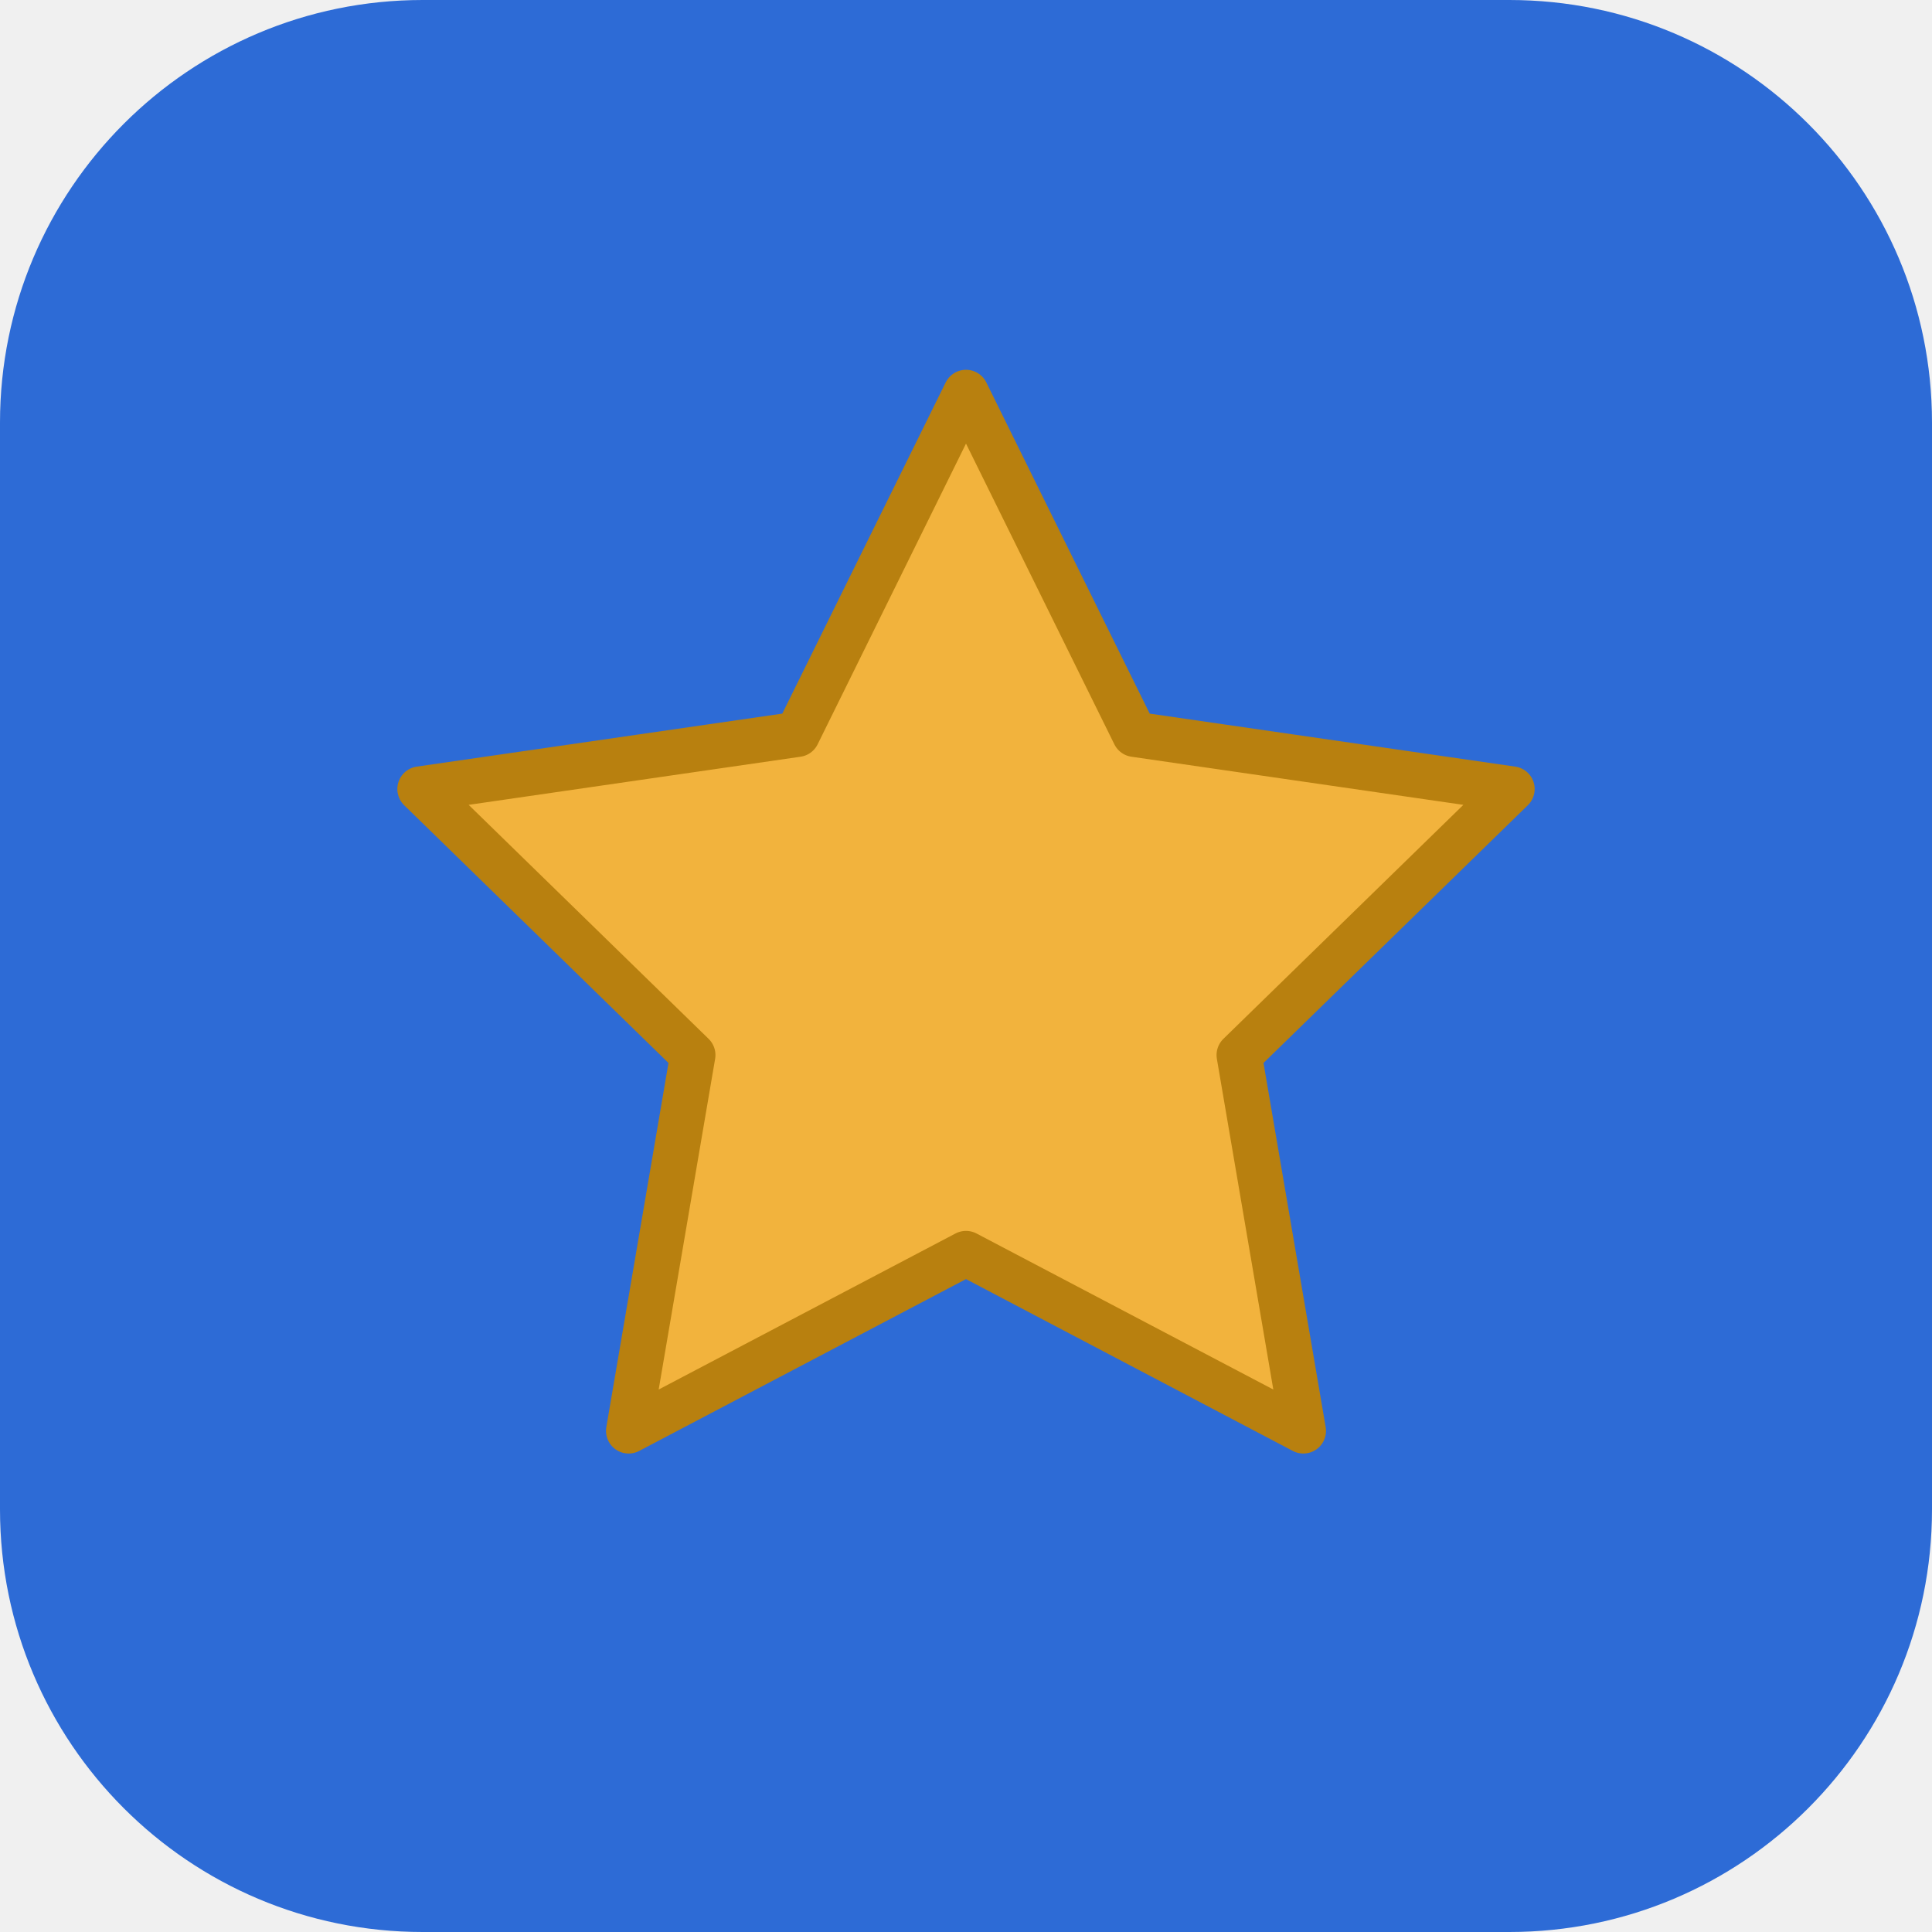
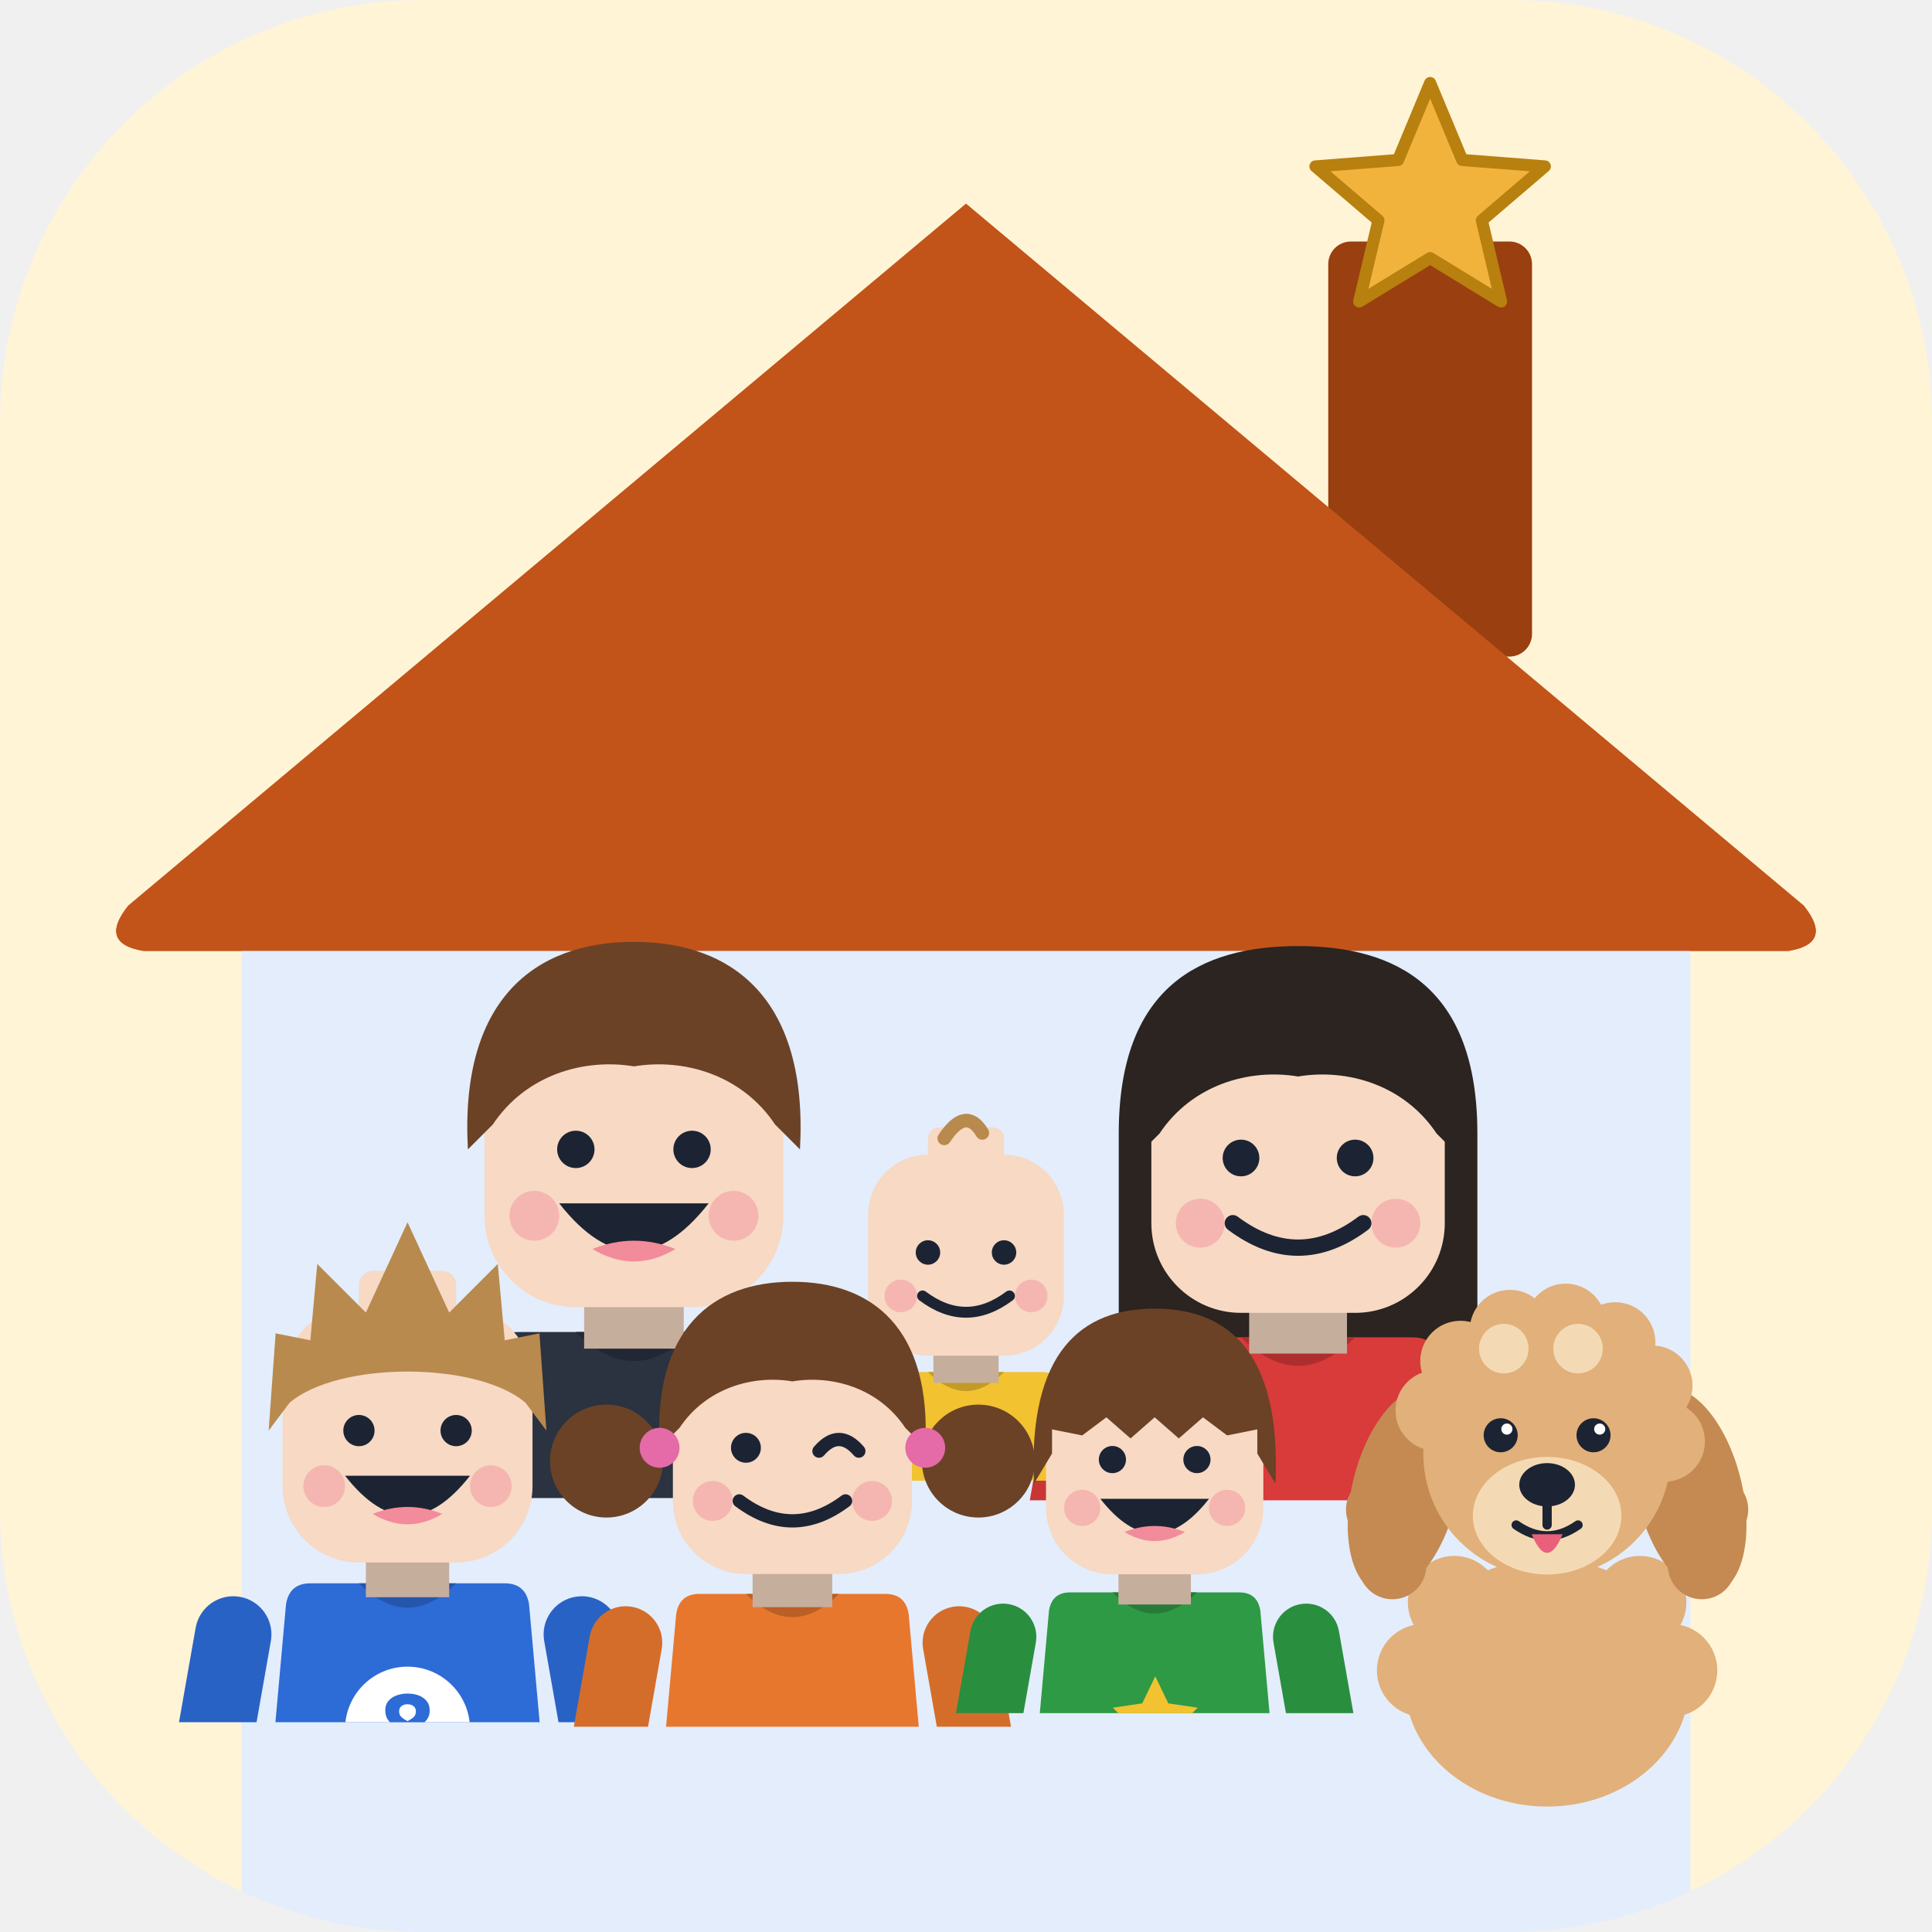
<svg xmlns="http://www.w3.org/2000/svg" viewBox="0 0 512 512">
-   <rect width="512" height="512" rx="112" fill="#2D6BD6" />
-   <path d="M256 104l44.7 90.6 100 14.5-72.3 70.5 17 99.6L256 332.2 166.6 379.2l17-99.6-72.3-70.5 100-14.5z" fill="#F2B33D" stroke="#B8800F" stroke-width="12" stroke-linejoin="round" />
+   <defs>
+     <clipPath id="rc">
+       <rect width="512" height="512" rx="112" />
+     </clipPath>
+   </defs>
+   <g clip-path="url(#rc)">
+     <rect width="512" height="512" fill="#FFF4D6" />
+     <rect x="352" y="64" width="54" height="110" rx="6" fill="#9A3F10" />
+     <path d="M379.0 22.0L387.5 42.4L409.4 44.1L392.7 58.4L397.8 79.9L379.0 68.4L360.2 79.9L365.3 58.4L348.6 44.1L370.5 42.4Z" fill="#F2B33D" stroke="#B8800F" stroke-width="3.2" stroke-linejoin="round" />
+     <path d="M256 54L478 240Q486 250 474 252L38 252Q26 250 34 240Z" fill="#C2541A" />
+     <rect x="64" y="228" width="384" height="300" fill="#E3EDFC" />
+     <path d="M256 54L478 240Q486 250 474 252L38 252Q26 250 34 240Z" fill="#C2541A" />
+     <svg x="64" y="150" width="384" height="362" viewBox="0 0 384 362" overflow="hidden">
+       <path d="M0 102L384 102L384 362L0 362Z" fill="none" />
+       <svg x="20.4" y="60" width="167.2" height="187" viewBox="24 -14 152 170" overflow="hidden">
+         <defs>
+           <clipPath id="cpapa12">
+             <path d="M72 116L128 116Q134 116 135 122L142 200L58 200L65 122Q66 116 72 116Z" />
+           </clipPath>
+         </defs>
+         <rect x="60" y="196" width="80" height="16" rx="4" fill="#3F5E8C" />
+         <rect x="62" y="206" width="36" height="64" rx="4" fill="#3F5E8C" />
+         <rect x="102" y="206" width="36" height="64" rx="4" fill="#3F5E8C" />
+         <path d="M100 212V270" stroke="#2f4769" stroke-width="3" />
+         <path d="M58 264h42v12q0 8-8 8h-26q-8 0-8-8z" fill="#F4F6F9" stroke="#b7b9bb" stroke-width="2" />
+         <path d="M100 264h42v12q0 8-8 8h-26q-8 0-8-8z" fill="#F4F6F9" stroke="#b7b9bb" stroke-width="2" />
+         <rect x="60" y="279" width="38" height="4" fill="#b7b9bb" />
+         <rect x="102" y="279" width="38" height="4" fill="#b7b9bb" />
+         <rect x="40" y="120" width="22" height="66" rx="11" fill="#282e3b" transform="rotate(10 52 124)" />
+         <rect x="138" y="120" width="22" height="66" rx="11" fill="#282e3b" transform="rotate(-10 148 124)" />
+         <circle cx="40" cy="192" r="12" fill="#F7D9C4" />
+         <circle cx="40" cy="194" r="5" fill="#c6ae9d" />
+         <circle cx="160" cy="192" r="12" fill="#F7D9C4" />
+         <circle cx="160" cy="194" r="5" fill="#c6ae9d" />
+         <path d="M72 116L128 116Q134 116 135 122L142 200L58 200L65 122Q66 116 72 116Z" fill="#2B3240" />
+         <path d="M86 116Q100 130 114 116Z" fill="#222833" />
+         <rect x="88" y="102" width="24" height="18" fill="#c6ae9d" />
+         <rect x="86" y="26" width="28" height="16" rx="4" fill="#F7D9C4" />
+         <rect x="64" y="36" width="72" height="74" rx="22" fill="#F7D9C4" />
+         <circle cx="76" cy="88" r="6" fill="#F28B9A" opacity=".45" />
+         <circle cx="124" cy="88" r="6" fill="#F28B9A" opacity=".45" />
+         <circle cx="86" cy="72" r="4.5" fill="#1C2433" />
+         <circle cx="114" cy="72" r="4.5" fill="#1C2433" />
+         <path d="M82 85Q100 108 118 85Z" fill="#1C2433" />
+         <path d="M90 96Q100 102 110 96Q100 92 90 96Z" fill="#F28B9A" />
+         <path d="M60 72C58 36 76 22 100 22C124 22 142 36 140 72L134 66C126 54 112 50 100 52C88 50 74 54 66 66Z" fill="#6B4226" />
+       </svg>
+       <svg x="197.92" y="64" width="164.16" height="183.6" viewBox="24 -14 152 170" overflow="hidden">
+         <defs>
+           <clipPath id="cmama13">
+             <path d="M72 116L128 116Q134 116 135 122L142 200L58 200L65 122Q66 116 72 116Z" />
+           </clipPath>
+         </defs>
+         <path d="M56 150L56 66C56 30 76 20 100 20C124 20 144 30 144 66L144 150Q100 160 56 150Z" fill="#2B2420" />
+         <rect x="60" y="196" width="80" height="16" rx="4" fill="#3F5E8C" />
+         <rect x="62" y="206" width="36" height="64" rx="4" fill="#3F5E8C" />
+         <rect x="102" y="206" width="36" height="64" rx="4" fill="#3F5E8C" />
+         <path d="M100 212V270" stroke="#2f4769" stroke-width="3" />
+         <path d="M58 264h42v12q0 8-8 8h-26q-8 0-8-8z" fill="#F4F6F9" stroke="#b7b9bb" stroke-width="2" />
+         <path d="M100 264h42v12q0 8-8 8h-26q-8 0-8-8z" fill="#F4F6F9" stroke="#b7b9bb" stroke-width="2" />
+         <rect x="60" y="279" width="38" height="4" fill="#b7b9bb" />
+         <rect x="102" y="279" width="38" height="4" fill="#b7b9bb" />
+         <rect x="40" y="120" width="22" height="66" rx="11" fill="#c83535" transform="rotate(10 52 124)" />
+         <rect x="138" y="120" width="22" height="66" rx="11" fill="#c83535" transform="rotate(-10 148 124)" />
+         <circle cx="40" cy="192" r="12" fill="#F7D9C4" />
+         <circle cx="40" cy="194" r="5" fill="#c6ae9d" />
+         <circle cx="160" cy="192" r="12" fill="#F7D9C4" />
+         <circle cx="160" cy="194" r="5" fill="#c6ae9d" />
+         <path d="M72 116L128 116Q134 116 135 122L142 200L58 200L65 122Q66 116 72 116Z" fill="#D93A3A" />
+         <path d="M86 116Q100 130 114 116Z" fill="#ae2e2e" />
+         <rect x="88" y="102" width="24" height="18" fill="#c6ae9d" />
+         <rect x="86" y="26" width="28" height="16" rx="4" fill="#F7D9C4" />
+         <rect x="64" y="36" width="72" height="74" rx="22" fill="#F7D9C4" />
+         <circle cx="76" cy="88" r="6" fill="#F28B9A" opacity=".45" />
+         <circle cx="124" cy="88" r="6" fill="#F28B9A" opacity=".45" />
+         <circle cx="86" cy="72" r="4.5" fill="#1C2433" />
+         <circle cx="114" cy="72" r="4.5" fill="#1C2433" />
+         <path d="M84 88Q100 100 116 88" fill="none" stroke="#1C2433" stroke-width="4" stroke-linecap="round" />
+         <path d="M60 72C58 36 76 22 100 22C124 22 142 36 140 72L134 66C126 54 112 50 100 52C88 50 74 54 66 66Z" fill="#2B2420" />
+       </svg>
+       <svg x="137.28" y="120" width="109.44" height="122.4" viewBox="24 -14 152 170" overflow="hidden">
+         <defs>
+           <clipPath id="cmaxim14">
+             <path d="M72 116L128 116Q134 116 135 122L142 200L58 200L65 122Q66 116 72 116Z" />
+           </clipPath>
+         </defs>
+         <rect x="60" y="196" width="80" height="16" rx="4" fill="#3F5E8C" />
+         <rect x="62" y="206" width="36" height="64" rx="4" fill="#3F5E8C" />
+         <rect x="102" y="206" width="36" height="64" rx="4" fill="#3F5E8C" />
+         <path d="M100 212V270" stroke="#2f4769" stroke-width="3" />
+         <path d="M58 264h42v12q0 8-8 8h-26q-8 0-8-8z" fill="#F4F6F9" stroke="#b7b9bb" stroke-width="2" />
+         <path d="M100 264h42v12q0 8-8 8h-26q-8 0-8-8z" fill="#F4F6F9" stroke="#b7b9bb" stroke-width="2" />
+         <rect x="60" y="279" width="38" height="4" fill="#b7b9bb" />
+         <rect x="102" y="279" width="38" height="4" fill="#b7b9bb" />
+         <rect x="40" y="120" width="22" height="66" rx="11" fill="#dfb22c" transform="rotate(10 52 124)" />
+         <rect x="138" y="120" width="22" height="66" rx="11" fill="#dfb22c" transform="rotate(-10 148 124)" />
+         <circle cx="40" cy="192" r="12" fill="#F7D9C4" />
+         <circle cx="40" cy="194" r="5" fill="#c6ae9d" />
+         <circle cx="160" cy="192" r="12" fill="#F7D9C4" />
+         <circle cx="160" cy="194" r="5" fill="#c6ae9d" />
+         <path d="M72 116L128 116Q134 116 135 122L142 200L58 200L65 122Q66 116 72 116Z" fill="#F2C230" />
+         <path d="M86 116Q100 130 114 116Z" fill="#c29b26" />
+         <rect x="88" y="102" width="24" height="18" fill="#c6ae9d" />
+         <rect x="86" y="26" width="28" height="16" rx="4" fill="#F7D9C4" />
+         <rect x="64" y="36" width="72" height="74" rx="22" fill="#F7D9C4" />
+         <circle cx="76" cy="88" r="6" fill="#F28B9A" opacity=".45" />
+         <circle cx="124" cy="88" r="6" fill="#F28B9A" opacity=".45" />
+         <circle cx="86" cy="72" r="4.5" fill="#1C2433" />
+         <circle cx="114" cy="72" r="4.5" fill="#1C2433" />
+         <path d="M84 88Q100 100 116 88" fill="none" stroke="#1C2433" stroke-width="4" stroke-linecap="round" />
+         <path d="M92 30Q100 18 106 28" fill="none" stroke="#B98A4E" stroke-width="5" stroke-linecap="round" />
+       </svg>
+     </svg>
+     <svg x="0" y="0" width="512" height="512">
+       <svg x="38.08" y="300" width="139.84" height="156.4" viewBox="24 -14 152 170" overflow="hidden">
+         <defs>
+           <clipPath id="cluca15">
+             <path d="M72 116L128 116Q134 116 135 122L142 200L58 200L65 122Q66 116 72 116Z" />
+           </clipPath>
+         </defs>
+         <rect x="60" y="196" width="80" height="16" rx="4" fill="#3F5E8C" />
+         <rect x="62" y="206" width="36" height="64" rx="4" fill="#3F5E8C" />
+         <rect x="102" y="206" width="36" height="64" rx="4" fill="#3F5E8C" />
+         <path d="M100 212V270" stroke="#2f4769" stroke-width="3" />
+         <path d="M58 264h42v12q0 8-8 8h-26q-8 0-8-8z" fill="#F4F6F9" stroke="#b7b9bb" stroke-width="2" />
+         <path d="M100 264h42v12q0 8-8 8h-26q-8 0-8-8z" fill="#F4F6F9" stroke="#b7b9bb" stroke-width="2" />
+         <rect x="60" y="279" width="38" height="4" fill="#b7b9bb" />
+         <rect x="102" y="279" width="38" height="4" fill="#b7b9bb" />
+         <rect x="40" y="120" width="22" height="66" rx="11" fill="#2962c5" transform="rotate(10 52 124)" />
+         <rect x="138" y="120" width="22" height="66" rx="11" fill="#2962c5" transform="rotate(-10 148 124)" />
+         <circle cx="40" cy="192" r="12" fill="#F7D9C4" />
+         <circle cx="40" cy="194" r="5" fill="#c6ae9d" />
+         <circle cx="160" cy="192" r="12" fill="#F7D9C4" />
+         <circle cx="160" cy="194" r="5" fill="#c6ae9d" />
+         <path d="M72 116L128 116Q134 116 135 122L142 200L58 200L65 122Q66 116 72 116Z" fill="#2D6BD6" />
+         <path d="M86 116Q100 130 114 116Z" fill="#2456ab" />
+         <circle cx="100" cy="158" r="18" fill="#FFFFFF" />
+         <text x="100" y="168" text-anchor="middle" font-family="'Baloo 2', Nunito, sans-serif" font-weight="800" font-size="28" fill="#2D6BD6">8</text>
+         <rect x="88" y="102" width="24" height="18" fill="#c6ae9d" />
+         <rect x="86" y="26" width="28" height="16" rx="4" fill="#F7D9C4" />
+         <rect x="64" y="36" width="72" height="74" rx="22" fill="#F7D9C4" />
+         <circle cx="76" cy="88" r="6" fill="#F28B9A" opacity=".45" />
+         <circle cx="124" cy="88" r="6" fill="#F28B9A" opacity=".45" />
+         <circle cx="86" cy="72" r="4.5" fill="#1C2433" />
+         <circle cx="114" cy="72" r="4.5" fill="#1C2433" />
+         <path d="M82 85Q100 108 118 85Z" fill="#1C2433" />
+         <path d="M90 96Q100 102 110 96Q100 92 90 96Z" fill="#F28B9A" />
+         <path d="M60 72L62 44L72 46L74 24L88 38L100 12L112 38L126 24L128 46L138 44L140 72L134 64C120 52 80 52 66 64Z" fill="#B98A4E" />
+       </svg>
+       <svg x="143.12" y="308" width="133.76" height="149.6" viewBox="24 -14 152 170" overflow="hidden">
+         <defs>
+           <clipPath id="cyuna16">
+             <path d="M72 116L128 116Q134 116 135 122L142 200L58 200L65 122Q66 116 72 116Z" />
+           </clipPath>
+         </defs>
+         <circle cx="44" cy="76" r="17" fill="#6B4226" />
+         <circle cx="156" cy="76" r="17" fill="#6B4226" />
+         <rect x="60" y="196" width="80" height="16" rx="4" fill="#3F5E8C" />
+         <rect x="62" y="206" width="36" height="64" rx="4" fill="#3F5E8C" />
+         <rect x="102" y="206" width="36" height="64" rx="4" fill="#3F5E8C" />
+         <path d="M100 212V270" stroke="#2f4769" stroke-width="3" />
+         <path d="M58 264h42v12q0 8-8 8h-26q-8 0-8-8z" fill="#F4F6F9" stroke="#b7b9bb" stroke-width="2" />
+         <path d="M100 264h42v12q0 8-8 8h-26q-8 0-8-8z" fill="#F4F6F9" stroke="#b7b9bb" stroke-width="2" />
+         <rect x="60" y="279" width="38" height="4" fill="#b7b9bb" />
+         <rect x="102" y="279" width="38" height="4" fill="#b7b9bb" />
+         <rect x="40" y="120" width="22" height="66" rx="11" fill="#d56d2a" transform="rotate(10 52 124)" />
+         <rect x="138" y="120" width="22" height="66" rx="11" fill="#d56d2a" transform="rotate(-10 148 124)" />
+         <circle cx="40" cy="192" r="12" fill="#F7D9C4" />
+         <circle cx="40" cy="194" r="5" fill="#c6ae9d" />
+         <circle cx="160" cy="192" r="12" fill="#F7D9C4" />
+         <circle cx="160" cy="194" r="5" fill="#c6ae9d" />
+         <path d="M72 116L128 116Q134 116 135 122L142 200L58 200L65 122Q66 116 72 116Z" fill="#E8772E" />
+         <path d="M86 116Q100 130 114 116Z" fill="#ba5f25" />
+         <rect x="88" y="102" width="24" height="18" fill="#c6ae9d" />
+         <rect x="86" y="26" width="28" height="16" rx="4" fill="#F7D9C4" />
+         <rect x="64" y="36" width="72" height="74" rx="22" fill="#F7D9C4" />
+         <circle cx="76" cy="88" r="6" fill="#F28B9A" opacity=".45" />
+         <circle cx="124" cy="88" r="6" fill="#F28B9A" opacity=".45" />
+         <circle cx="86" cy="72" r="4.5" fill="#1C2433" />
+         <path d="M108 73Q114 66 120 73" fill="none" stroke="#1C2433" stroke-width="4" stroke-linecap="round" />
+         <path d="M84 88Q100 100 116 88" fill="none" stroke="#1C2433" stroke-width="4" stroke-linecap="round" />
+         <path d="M60 72C58 36 76 22 100 22C124 22 142 36 140 72L134 66C126 54 112 50 100 52C88 50 74 54 66 66Z" fill="#6B4226" />
+         <circle cx="60" cy="72" r="6" fill="#E46AA8" />
+         <circle cx="140" cy="72" r="6" fill="#E46AA8" />
+       </svg>
+       <svg x="245.2" y="318" width="121.6" height="136" viewBox="24 -14 152 170" overflow="hidden">
+         <defs>
+           <clipPath id="cfeline17">
+             <path d="M72 116L128 116Q134 116 135 122L142 200L58 200L65 122Q66 116 72 116Z" />
+           </clipPath>
+         </defs>
+         <rect x="60" y="196" width="80" height="16" rx="4" fill="#3F5E8C" />
+         <rect x="62" y="206" width="36" height="64" rx="4" fill="#3F5E8C" />
+         <rect x="102" y="206" width="36" height="64" rx="4" fill="#3F5E8C" />
+         <path d="M100 212V270" stroke="#2f4769" stroke-width="3" />
+         <path d="M58 264h42v12q0 8-8 8h-26q-8 0-8-8z" fill="#F4F6F9" stroke="#b7b9bb" stroke-width="2" />
+         <path d="M100 264h42v12q0 8-8 8h-26q-8 0-8-8z" fill="#F4F6F9" stroke="#b7b9bb" stroke-width="2" />
+         <rect x="60" y="279" width="38" height="4" fill="#b7b9bb" />
+         <rect x="102" y="279" width="38" height="4" fill="#b7b9bb" />
+         <rect x="40" y="120" width="22" height="66" rx="11" fill="#2a8e3f" transform="rotate(10 52 124)" />
+         <rect x="138" y="120" width="22" height="66" rx="11" fill="#2a8e3f" transform="rotate(-10 148 124)" />
+         <circle cx="40" cy="192" r="12" fill="#F7D9C4" />
+         <circle cx="40" cy="194" r="5" fill="#c6ae9d" />
+         <circle cx="160" cy="192" r="12" fill="#F7D9C4" />
+         <circle cx="160" cy="194" r="5" fill="#c6ae9d" />
+         <path d="M72 116L128 116Q134 116 135 122L142 200L58 200L65 122Q66 116 72 116Z" fill="#2E9A45" />
+         <path d="M86 116Q100 130 114 116Z" fill="#257b37" />
+         <path d="M12 3l2.7 5.6l6.1.9l-4.4 4.3l1 6.1L12 17l-5.4 2.9l1-6.1L3.2 9.5l6.1-.9z" transform="translate(81 139) scale(1.6)" fill="#F2C230" />
+         <rect x="88" y="102" width="24" height="18" fill="#c6ae9d" />
+         <rect x="86" y="26" width="28" height="16" rx="4" fill="#F7D9C4" />
+         <rect x="64" y="36" width="72" height="74" rx="22" fill="#F7D9C4" />
+         <circle cx="76" cy="88" r="6" fill="#F28B9A" opacity=".45" />
+         <circle cx="124" cy="88" r="6" fill="#F28B9A" opacity=".45" />
+         <circle cx="86" cy="72" r="4.5" fill="#1C2433" />
+         <circle cx="114" cy="72" r="4.5" fill="#1C2433" />
+         <path d="M82 85Q100 108 118 85Z" fill="#1C2433" />
+         <path d="M90 96Q100 102 110 96Q100 92 90 96Z" fill="#F28B9A" />
+         <path d="M60 80C58 36 76 22 100 22C124 22 142 36 140 80L134 70L134 62L124 64L116 58L108 65L100 58L92 65L84 58L76 64L66 62L66 70Z" fill="#6B4226" />
+       </svg>
+       <g transform="translate(410 382) scale(0.82)">
+         <ellipse cx="0" cy="78" rx="46" ry="40" fill="#E2B07A" />
+         <circle cx="-30" cy="52" r="15" fill="#E2B07A" />
+         <circle cx="30" cy="52" r="15" fill="#E2B07A" />
+         <circle cx="-40" cy="74" r="15" fill="#E2B07A" />
+         <circle cx="40" cy="74" r="15" fill="#E2B07A" />
+         <circle cx="0" cy="60" r="15" fill="#E2B07A" />
+         <ellipse cx="-46" cy="16" rx="17" ry="34" fill="#C48A52" transform="rotate(14 -46 16)" />
+         <ellipse cx="46" cy="16" rx="17" ry="34" fill="#C48A52" transform="rotate(-14 46 16)" />
+         <circle cx="-50" cy="40" r="11" fill="#C48A52" />
+         <circle cx="50" cy="40" r="11" fill="#C48A52" />
+         <circle cx="-54" cy="22" r="11" fill="#C48A52" />
+         <circle cx="54" cy="22" r="11" fill="#C48A52" />
+         <ellipse cx="0" cy="4" rx="40" ry="40" fill="#E2B07A" />
+         <circle cx="-28" cy="-26" r="13" fill="#E2B07A" />
+         <circle cx="-12" cy="-36" r="13" fill="#E2B07A" />
+         <circle cx="6" cy="-38" r="13" fill="#E2B07A" />
+         <circle cx="22" cy="-32" r="13" fill="#E2B07A" />
+         <circle cx="34" cy="-18" r="13" fill="#E2B07A" />
+         <circle cx="-36" cy="-10" r="13" fill="#E2B07A" />
+         <circle cx="38" cy="0" r="13" fill="#E2B07A" />
+         <circle cx="-14" cy="-30" r="8" fill="#F4DAB4" />
+         <circle cx="10" cy="-30" r="8" fill="#F4DAB4" />
+         <ellipse cx="0" cy="24" rx="24" ry="19" fill="#F4DAB4" />
+         <circle cx="-15" cy="-2" r="5.5" fill="#1C2433" />
+         <circle cx="15" cy="-2" r="5.5" fill="#1C2433" />
+         <circle cx="-13" cy="-4" r="1.8" fill="#fff" />
+         <circle cx="17" cy="-4" r="1.8" fill="#fff" />
+         <ellipse cx="0" cy="14" rx="9" ry="7" fill="#1C2433" />
+         <path d="M0 20V27M-10 27Q0 34 10 27" fill="none" stroke="#1C2433" stroke-width="3" stroke-linecap="round" />
+         <path d="M-5 30Q0 42 5 30Z" fill="#E8607A" />
+       </g>
+     </svg>
+   </g>
</svg>
